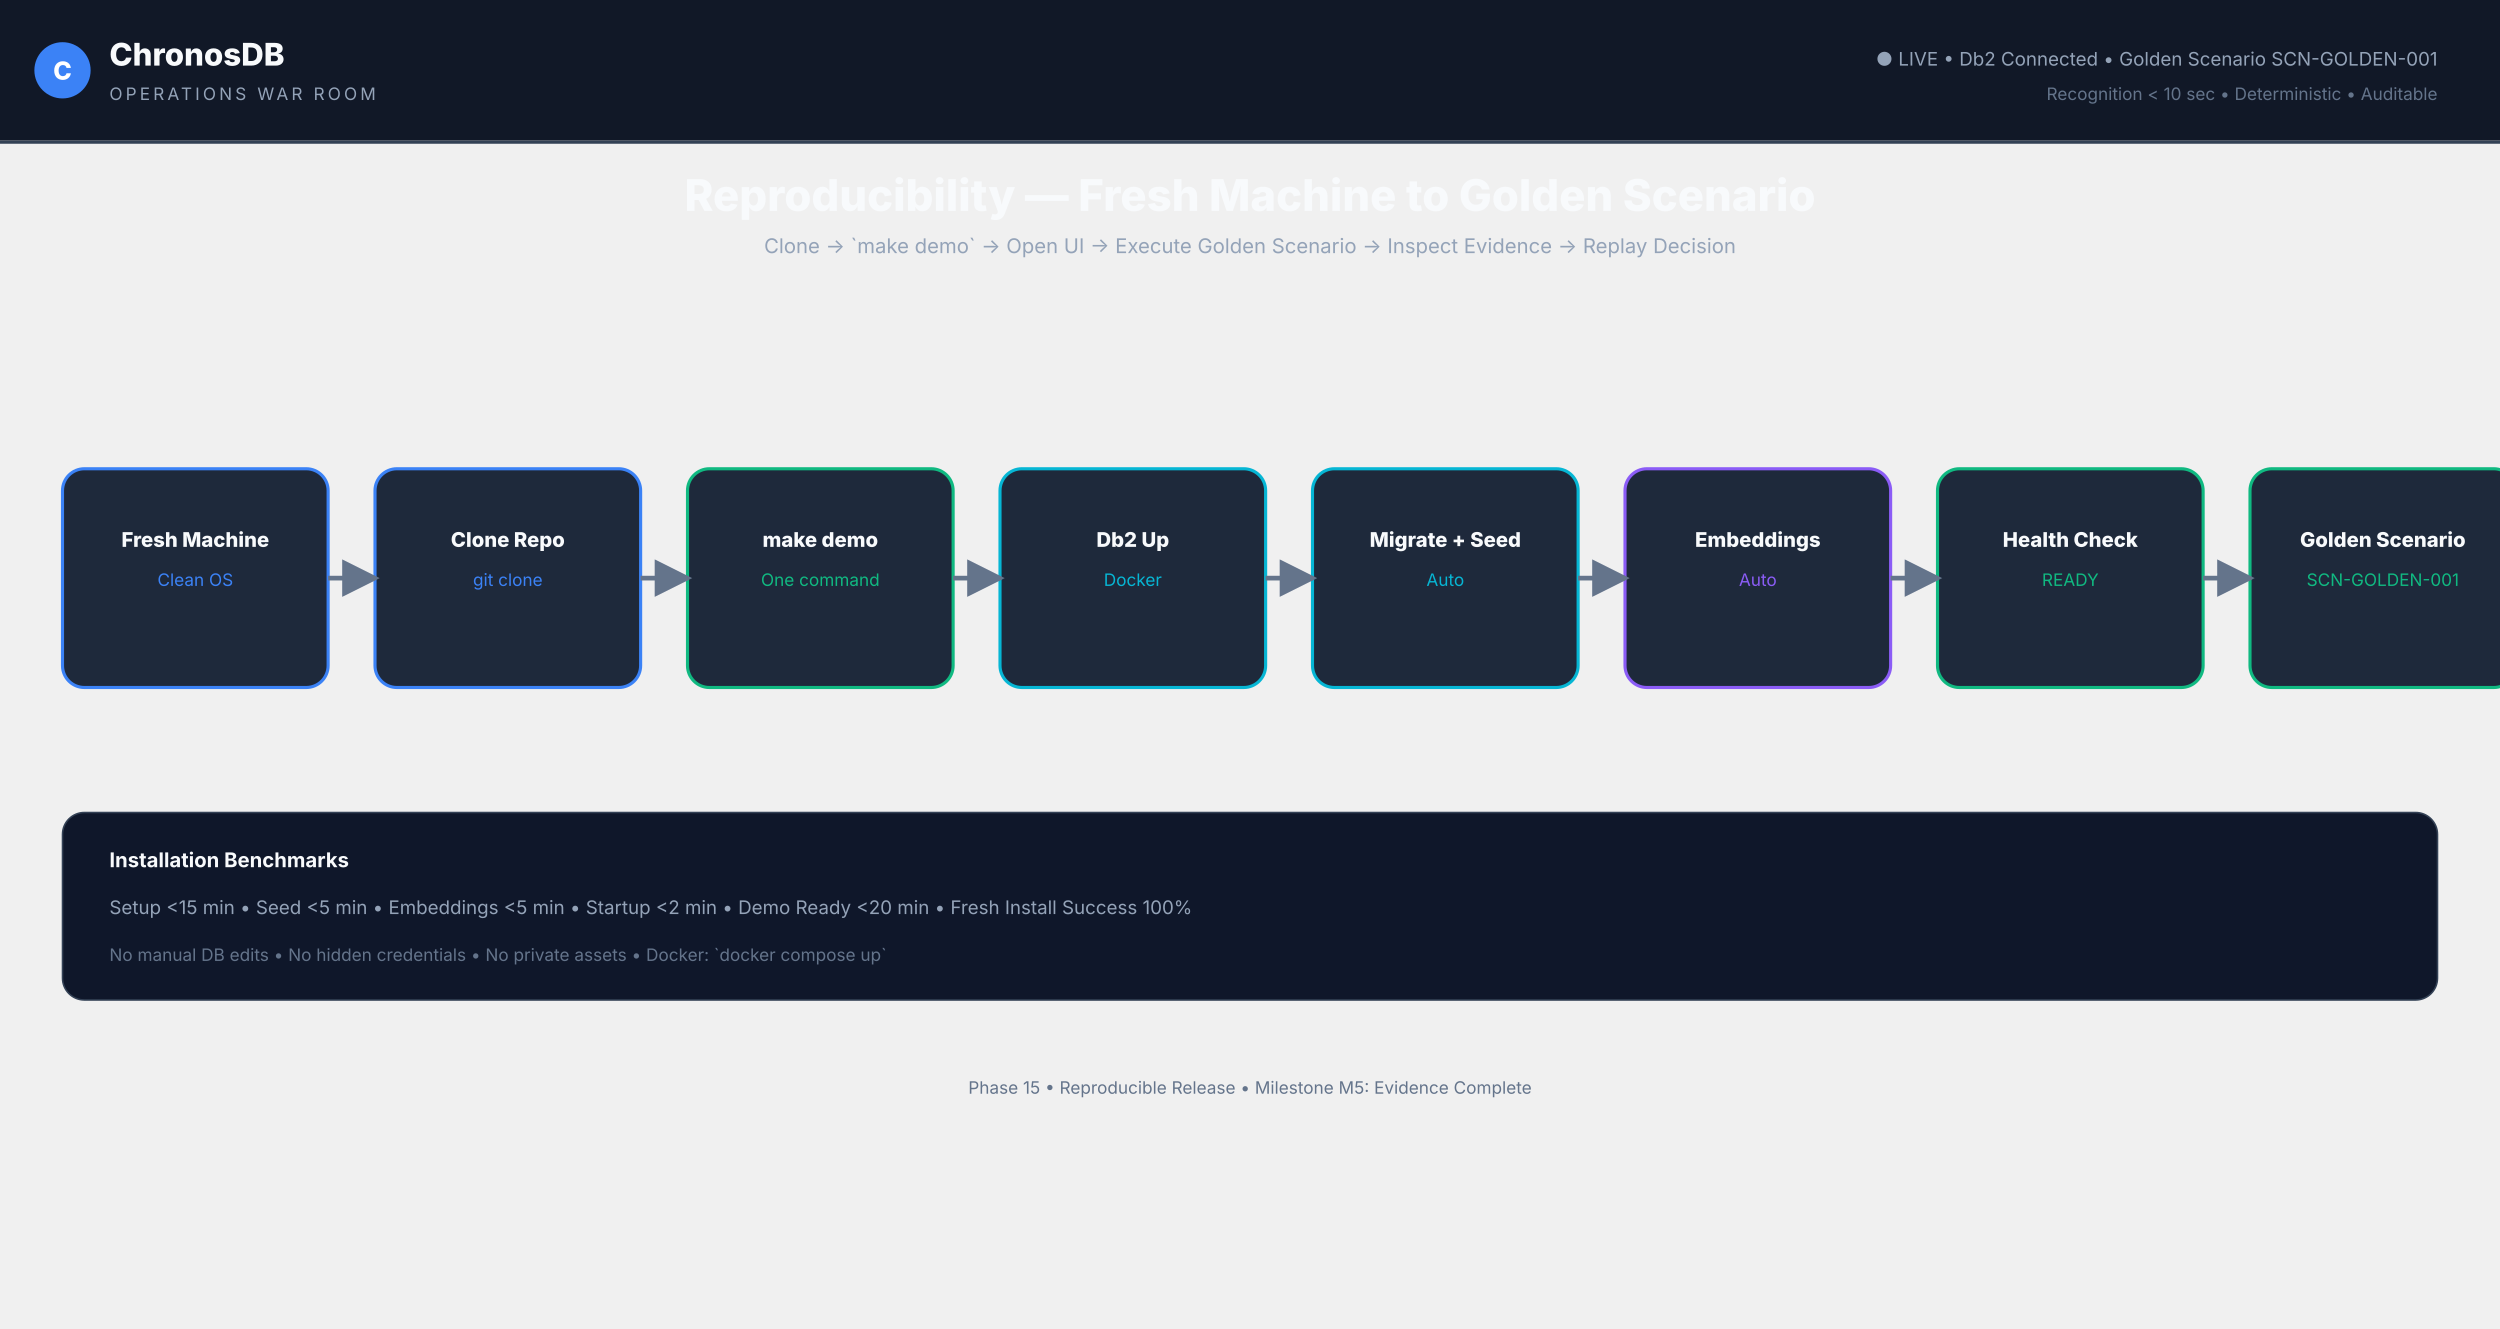
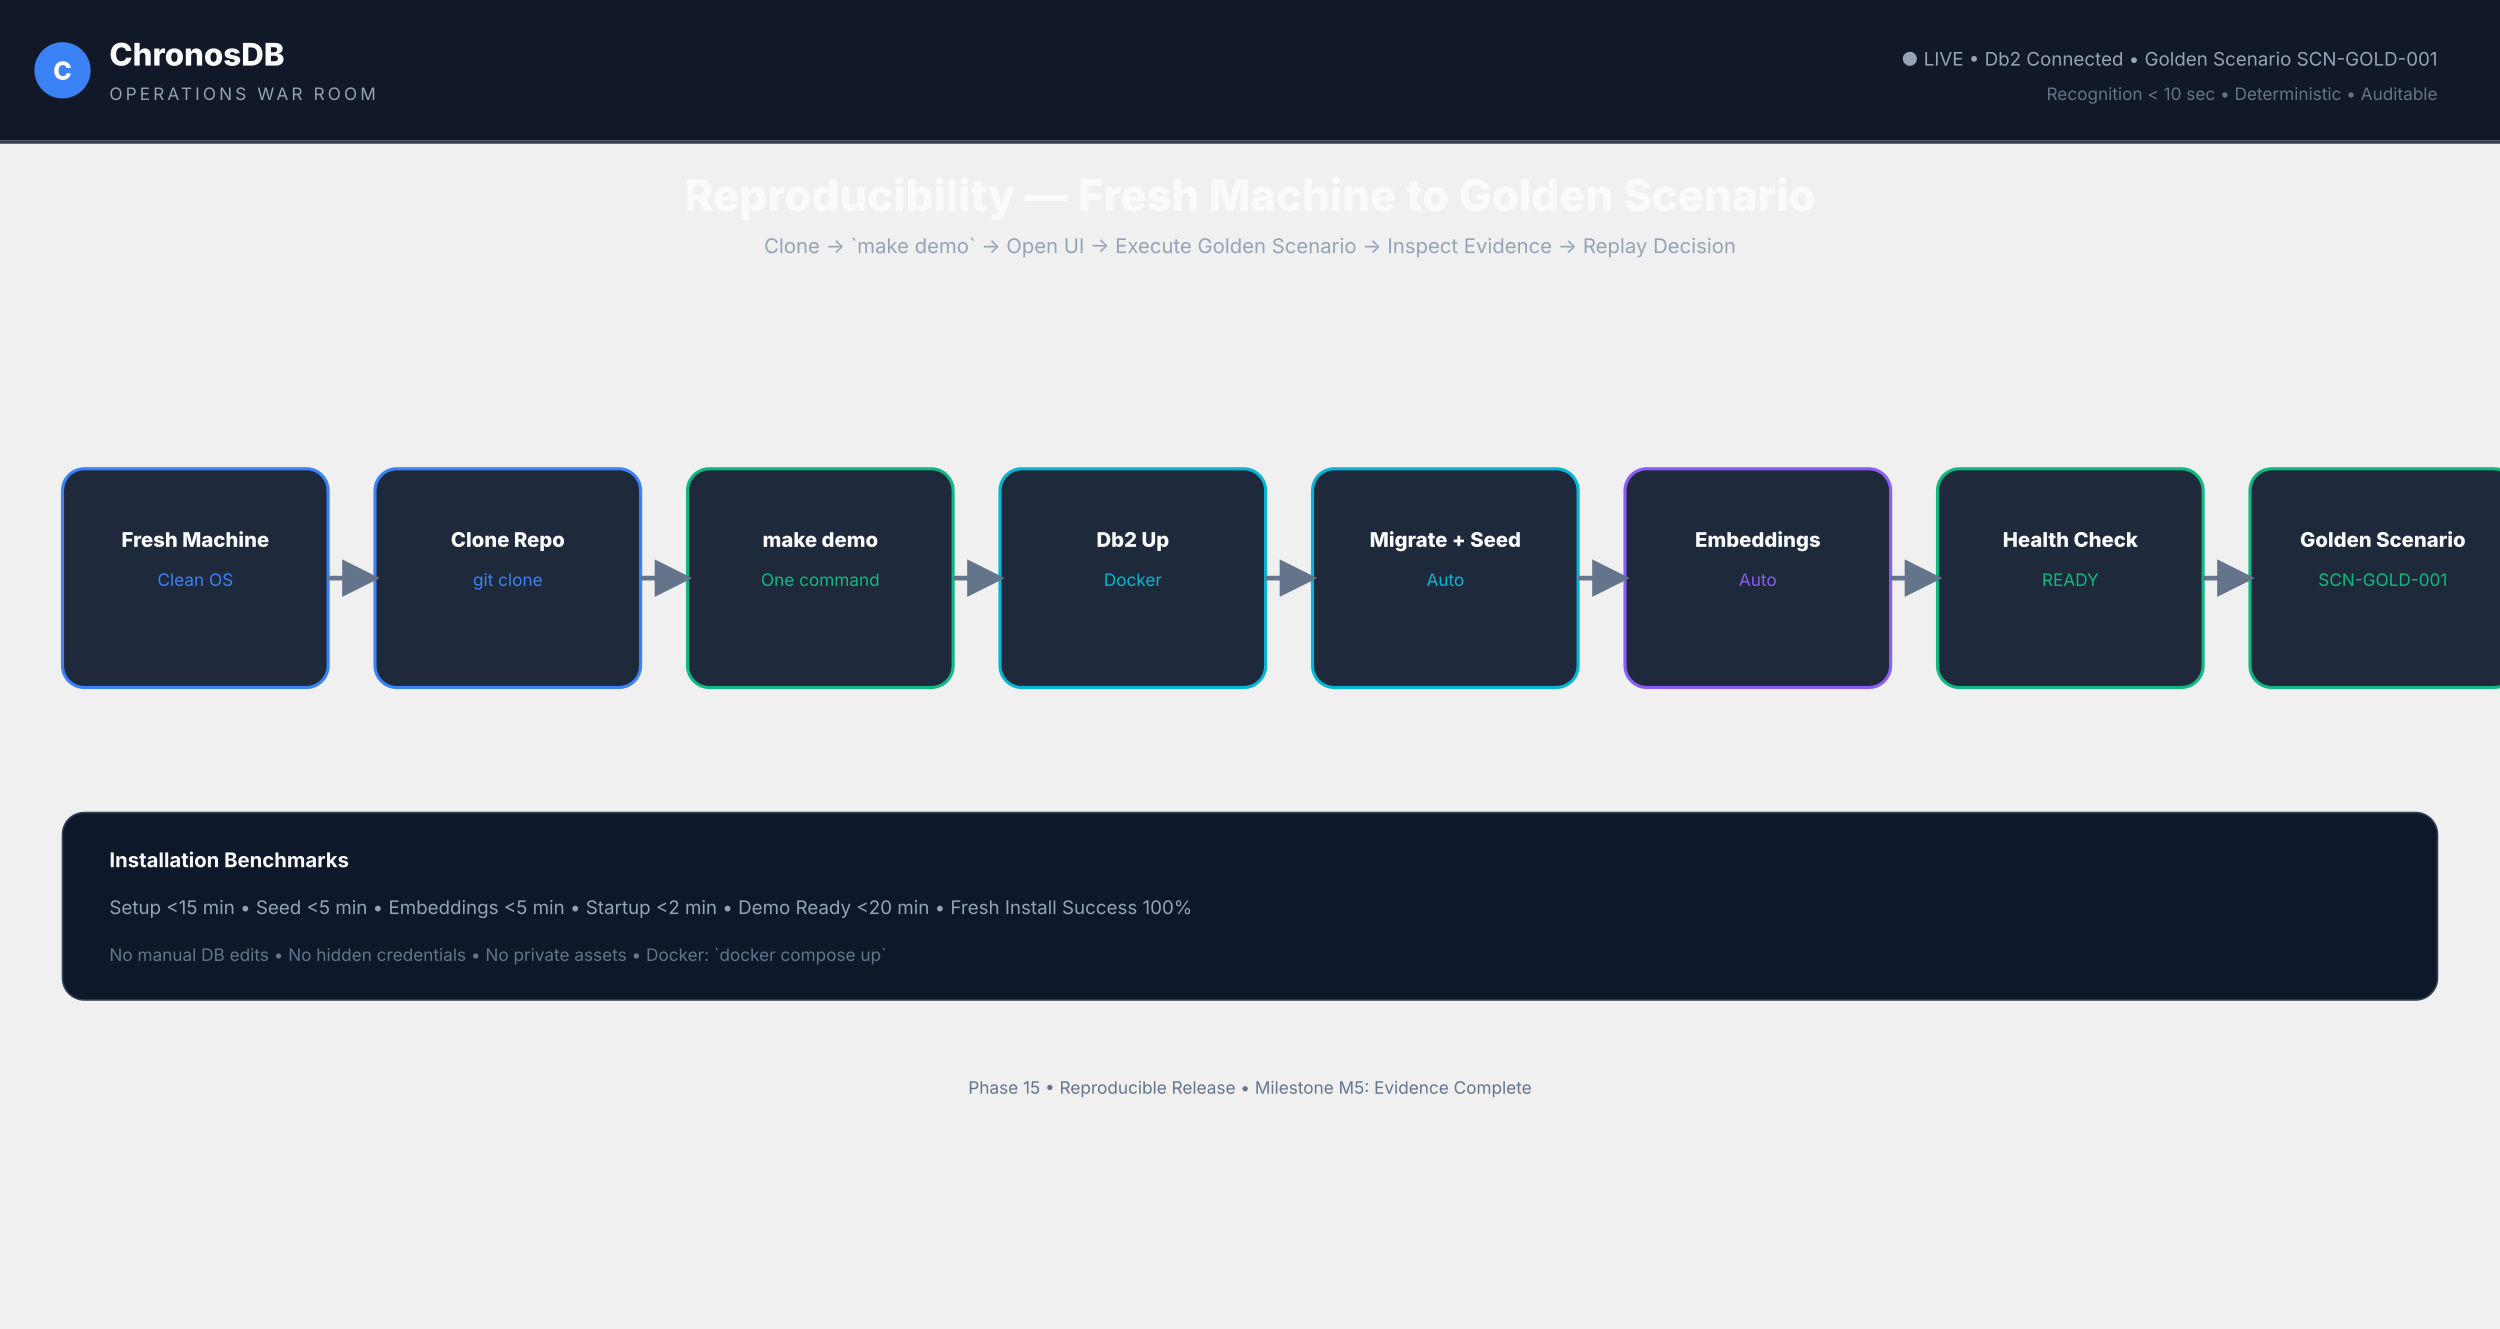
<svg xmlns="http://www.w3.org/2000/svg" width="1600" height="850" viewBox="0 0 1600 850" style="font-family:Inter,system-ui,sans-serif;background:#0B1220">
  <rect x="0" y="0" width="1600" height="90" fill="#111827" />
  <rect x="0" y="90" width="1600" height="2" fill="#334155" />
  <circle cx="40" cy="45" r="18" fill="#3B82F6" />
  <text x="40" y="51" font-size="16" font-weight="800" fill="white" text-anchor="middle">C</text>
  <text x="70" y="42" font-size="20" font-weight="800" fill="#F8FAFC">ChronosDB</text>
  <text x="70" y="64" font-size="11" fill="#94A3B8" letter-spacing="2">OPERATIONS WAR ROOM</text>
-   <text x="1560" y="42" font-size="12" fill="#94A3B8" text-anchor="end">● LIVE  •  Db2 Connected  •  Golden Scenario SCN-GOLDEN-001</text>
+   <text x="1560" y="42" font-size="12" fill="#94A3B8" text-anchor="end">● LIVE  •  Db2 Connected  •  Golden Scenario SCN-GOLD-001</text>
  <text x="1560" y="64" font-size="11" fill="#64748B" text-anchor="end">Recognition &lt; 10 sec  •  Deterministic  •  Auditable</text>
  <text x="800" y="135" font-size="28" font-weight="800" fill="#F8FAFC" text-anchor="middle">Reproducibility — Fresh Machine to Golden Scenario</text>
  <text x="800" y="162" font-size="13" fill="#94A3B8" text-anchor="middle">Clone → `make demo` → Open UI → Execute Golden Scenario → Inspect Evidence → Replay Decision</text>
  <rect x="40" y="300" width="170" height="140" rx="14" fill="#1E293B" stroke="#3B82F6" stroke-width="2" />
  <text x="125" y="350" font-size="13" font-weight="800" fill="#F8FAFC" text-anchor="middle">Fresh Machine</text>
  <text x="125" y="375" font-size="11" fill="#3B82F6" text-anchor="middle">Clean OS</text>
  <rect x="240" y="300" width="170" height="140" rx="14" fill="#1E293B" stroke="#3B82F6" stroke-width="2" />
  <text x="325" y="350" font-size="13" font-weight="800" fill="#F8FAFC" text-anchor="middle">Clone Repo</text>
  <text x="325" y="375" font-size="11" fill="#3B82F6" text-anchor="middle">git clone</text>
  <rect x="440" y="300" width="170" height="140" rx="14" fill="#1E293B" stroke="#10B981" stroke-width="2" />
  <text x="525" y="350" font-size="13" font-weight="800" fill="#F8FAFC" text-anchor="middle">make demo</text>
  <text x="525" y="375" font-size="11" fill="#10B981" text-anchor="middle">One command</text>
  <rect x="640" y="300" width="170" height="140" rx="14" fill="#1E293B" stroke="#06B6D4" stroke-width="2" />
  <text x="725" y="350" font-size="13" font-weight="800" fill="#F8FAFC" text-anchor="middle">Db2 Up</text>
  <text x="725" y="375" font-size="11" fill="#06B6D4" text-anchor="middle">Docker</text>
  <rect x="840" y="300" width="170" height="140" rx="14" fill="#1E293B" stroke="#06B6D4" stroke-width="2" />
  <text x="925" y="350" font-size="13" font-weight="800" fill="#F8FAFC" text-anchor="middle">Migrate + Seed</text>
  <text x="925" y="375" font-size="11" fill="#06B6D4" text-anchor="middle">Auto</text>
  <rect x="1040" y="300" width="170" height="140" rx="14" fill="#1E293B" stroke="#8B5CF6" stroke-width="2" />
  <text x="1125" y="350" font-size="13" font-weight="800" fill="#F8FAFC" text-anchor="middle">Embeddings</text>
  <text x="1125" y="375" font-size="11" fill="#8B5CF6" text-anchor="middle">Auto</text>
  <rect x="1240" y="300" width="170" height="140" rx="14" fill="#1E293B" stroke="#10B981" stroke-width="2" />
  <text x="1325" y="350" font-size="13" font-weight="800" fill="#F8FAFC" text-anchor="middle">Health Check</text>
  <text x="1325" y="375" font-size="11" fill="#10B981" text-anchor="middle">READY</text>
  <rect x="1440" y="300" width="170" height="140" rx="14" fill="#1E293B" stroke="#10B981" stroke-width="2" />
  <text x="1525" y="350" font-size="13" font-weight="800" fill="#F8FAFC" text-anchor="middle">Golden Scenario</text>
-   <text x="1525" y="375" font-size="11" fill="#10B981" text-anchor="middle">SCN-GOLDEN-001</text>
+   <text x="1525" y="375" font-size="11" fill="#10B981" text-anchor="middle">SCN-GOLD-001</text>
  <path d="M210 370 L240 370" stroke="#64748B" stroke-width="3" marker-end="url(#a)" />
  <path d="M410 370 L440 370" stroke="#64748B" stroke-width="3" marker-end="url(#a)" />
  <path d="M610 370 L640 370" stroke="#64748B" stroke-width="3" marker-end="url(#a)" />
  <path d="M810 370 L840 370" stroke="#64748B" stroke-width="3" marker-end="url(#a)" />
  <path d="M1010 370 L1040 370" stroke="#64748B" stroke-width="3" marker-end="url(#a)" />
  <path d="M1210 370 L1240 370" stroke="#64748B" stroke-width="3" marker-end="url(#a)" />
  <path d="M1410 370 L1440 370" stroke="#64748B" stroke-width="3" marker-end="url(#a)" />
  <defs>
    <marker id="a" markerWidth="8" markerHeight="8" refX="7" refY="4" orient="auto">
      <path d="M0 0 L8 4 L0 8 Z" fill="#64748B" />
    </marker>
  </defs>
  <rect x="40" y="520" width="1520" height="120" rx="14" fill="#0F172A" stroke="#334155" />
  <text x="70" y="555" font-size="13" font-weight="700" fill="#F8FAFC">Installation Benchmarks</text>
  <text x="70" y="585" font-size="12" fill="#94A3B8">Setup &lt;15 min  •  Seed &lt;5 min  •  Embeddings &lt;5 min  •  Startup &lt;2 min  •  Demo Ready &lt;20 min  •  Fresh Install Success 100%</text>
  <text x="70" y="615" font-size="11" fill="#64748B">No manual DB edits  •  No hidden credentials  •  No private assets  •  Docker: `docker compose up`</text>
  <text x="800" y="700" font-size="11" fill="#64748B" text-anchor="middle">Phase 15  •  Reproducible Release  •  Milestone M5: Evidence Complete</text>
</svg>
